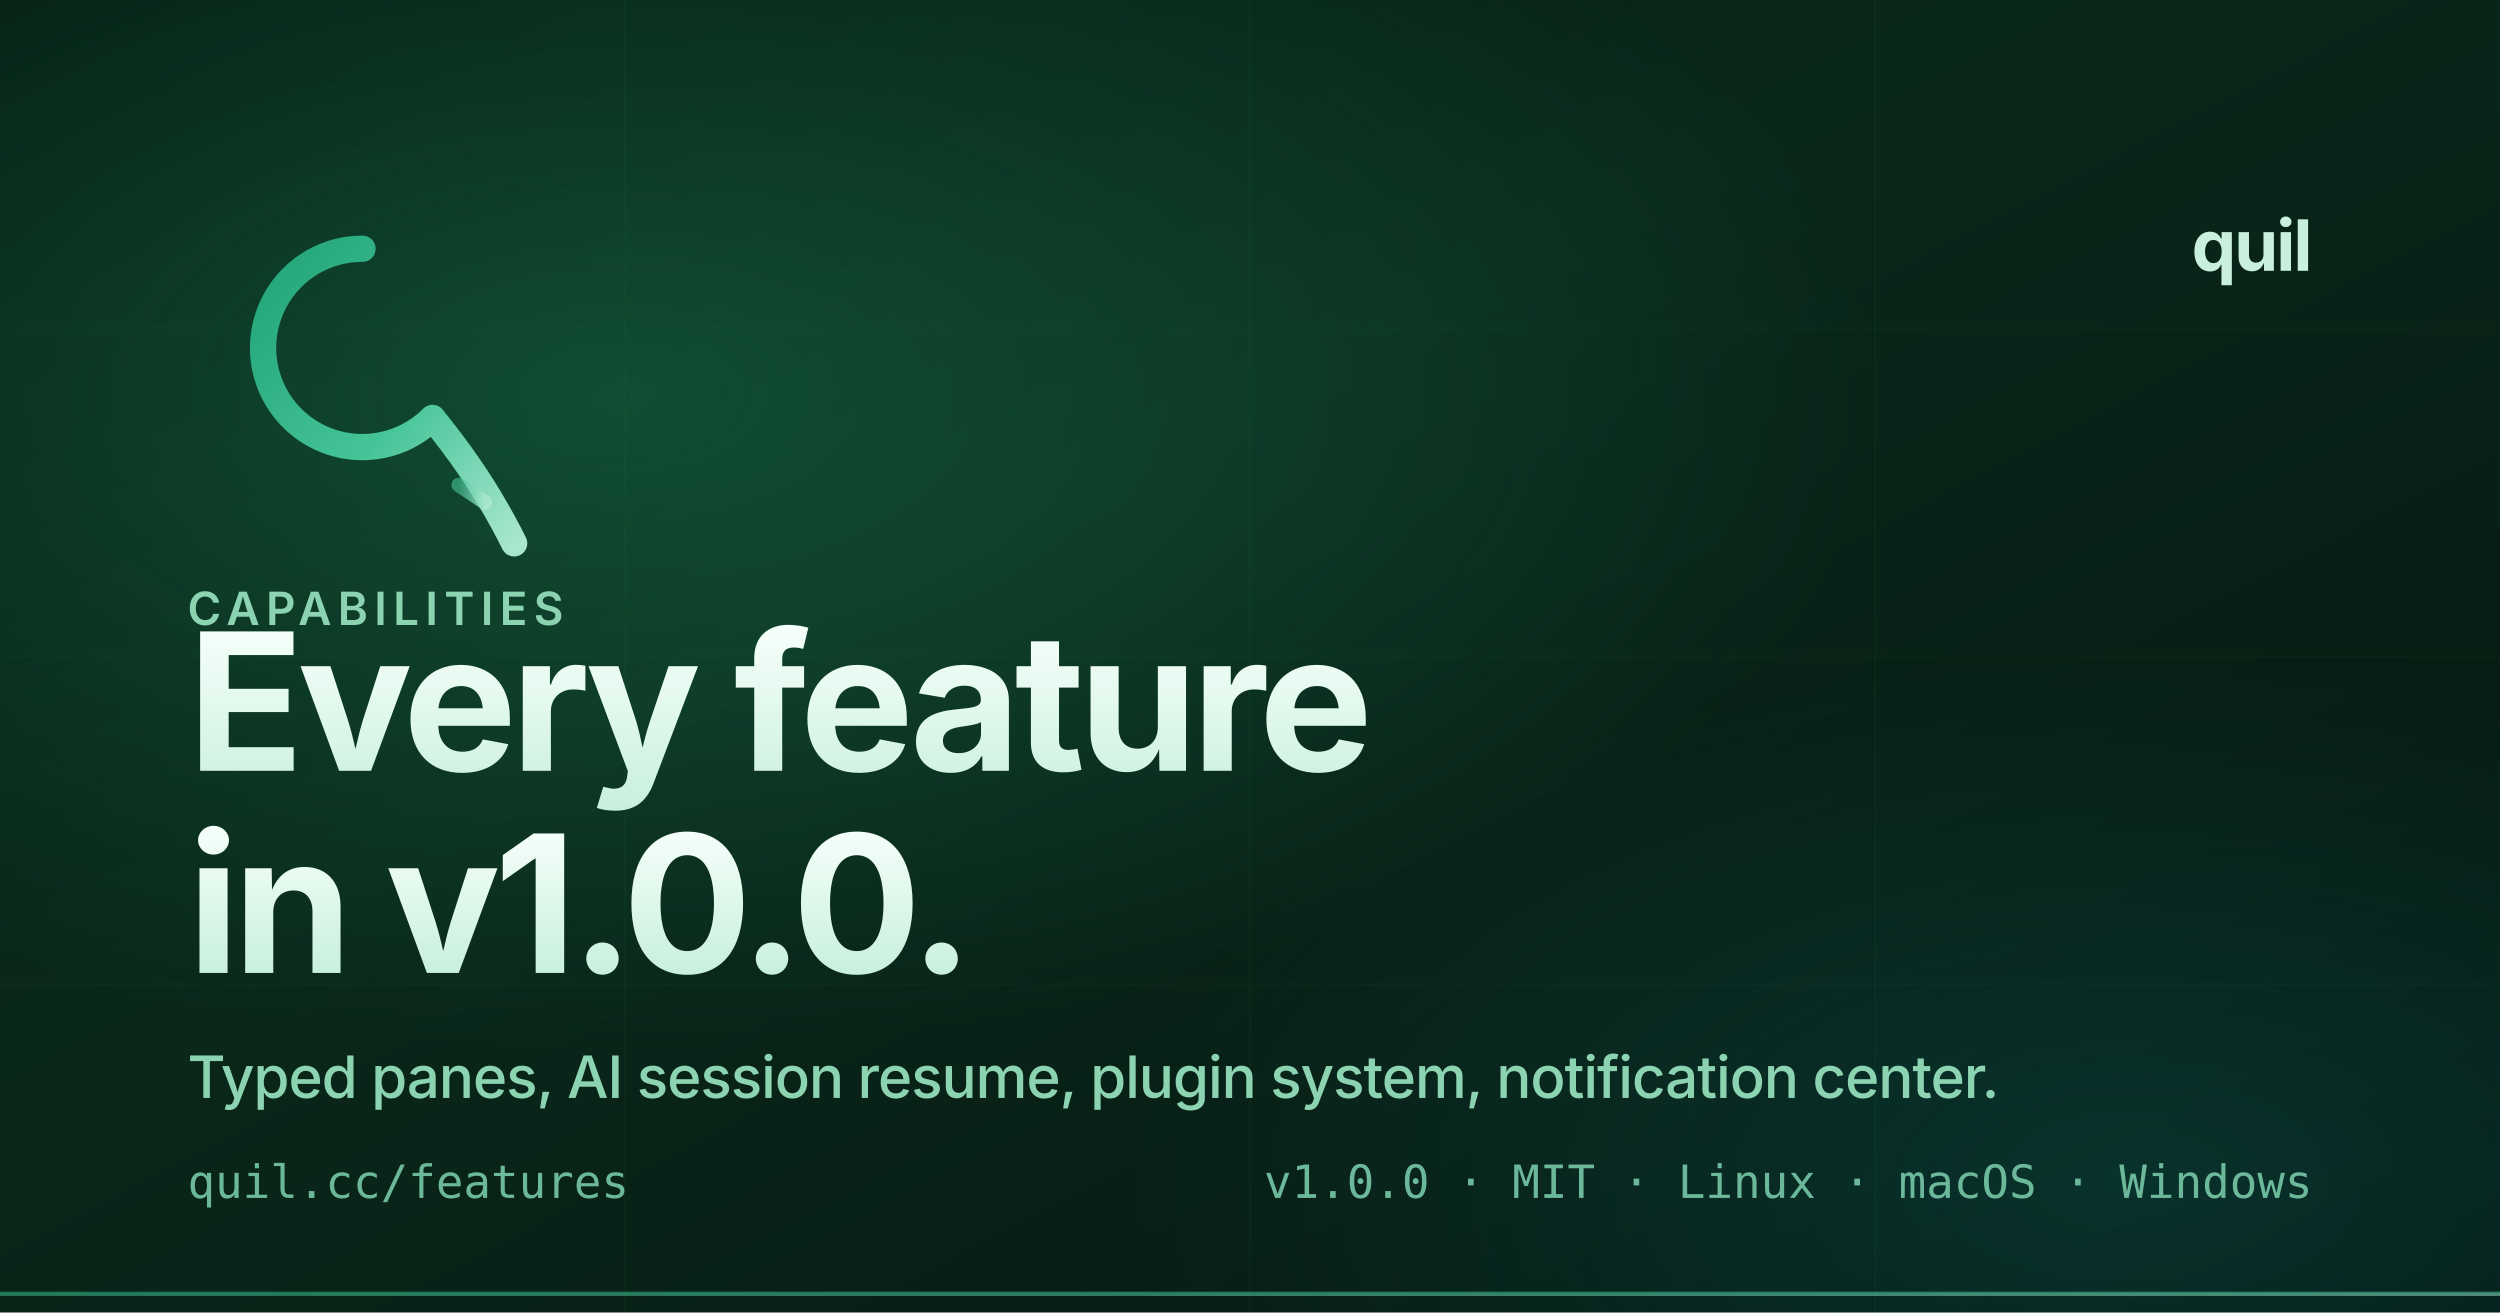
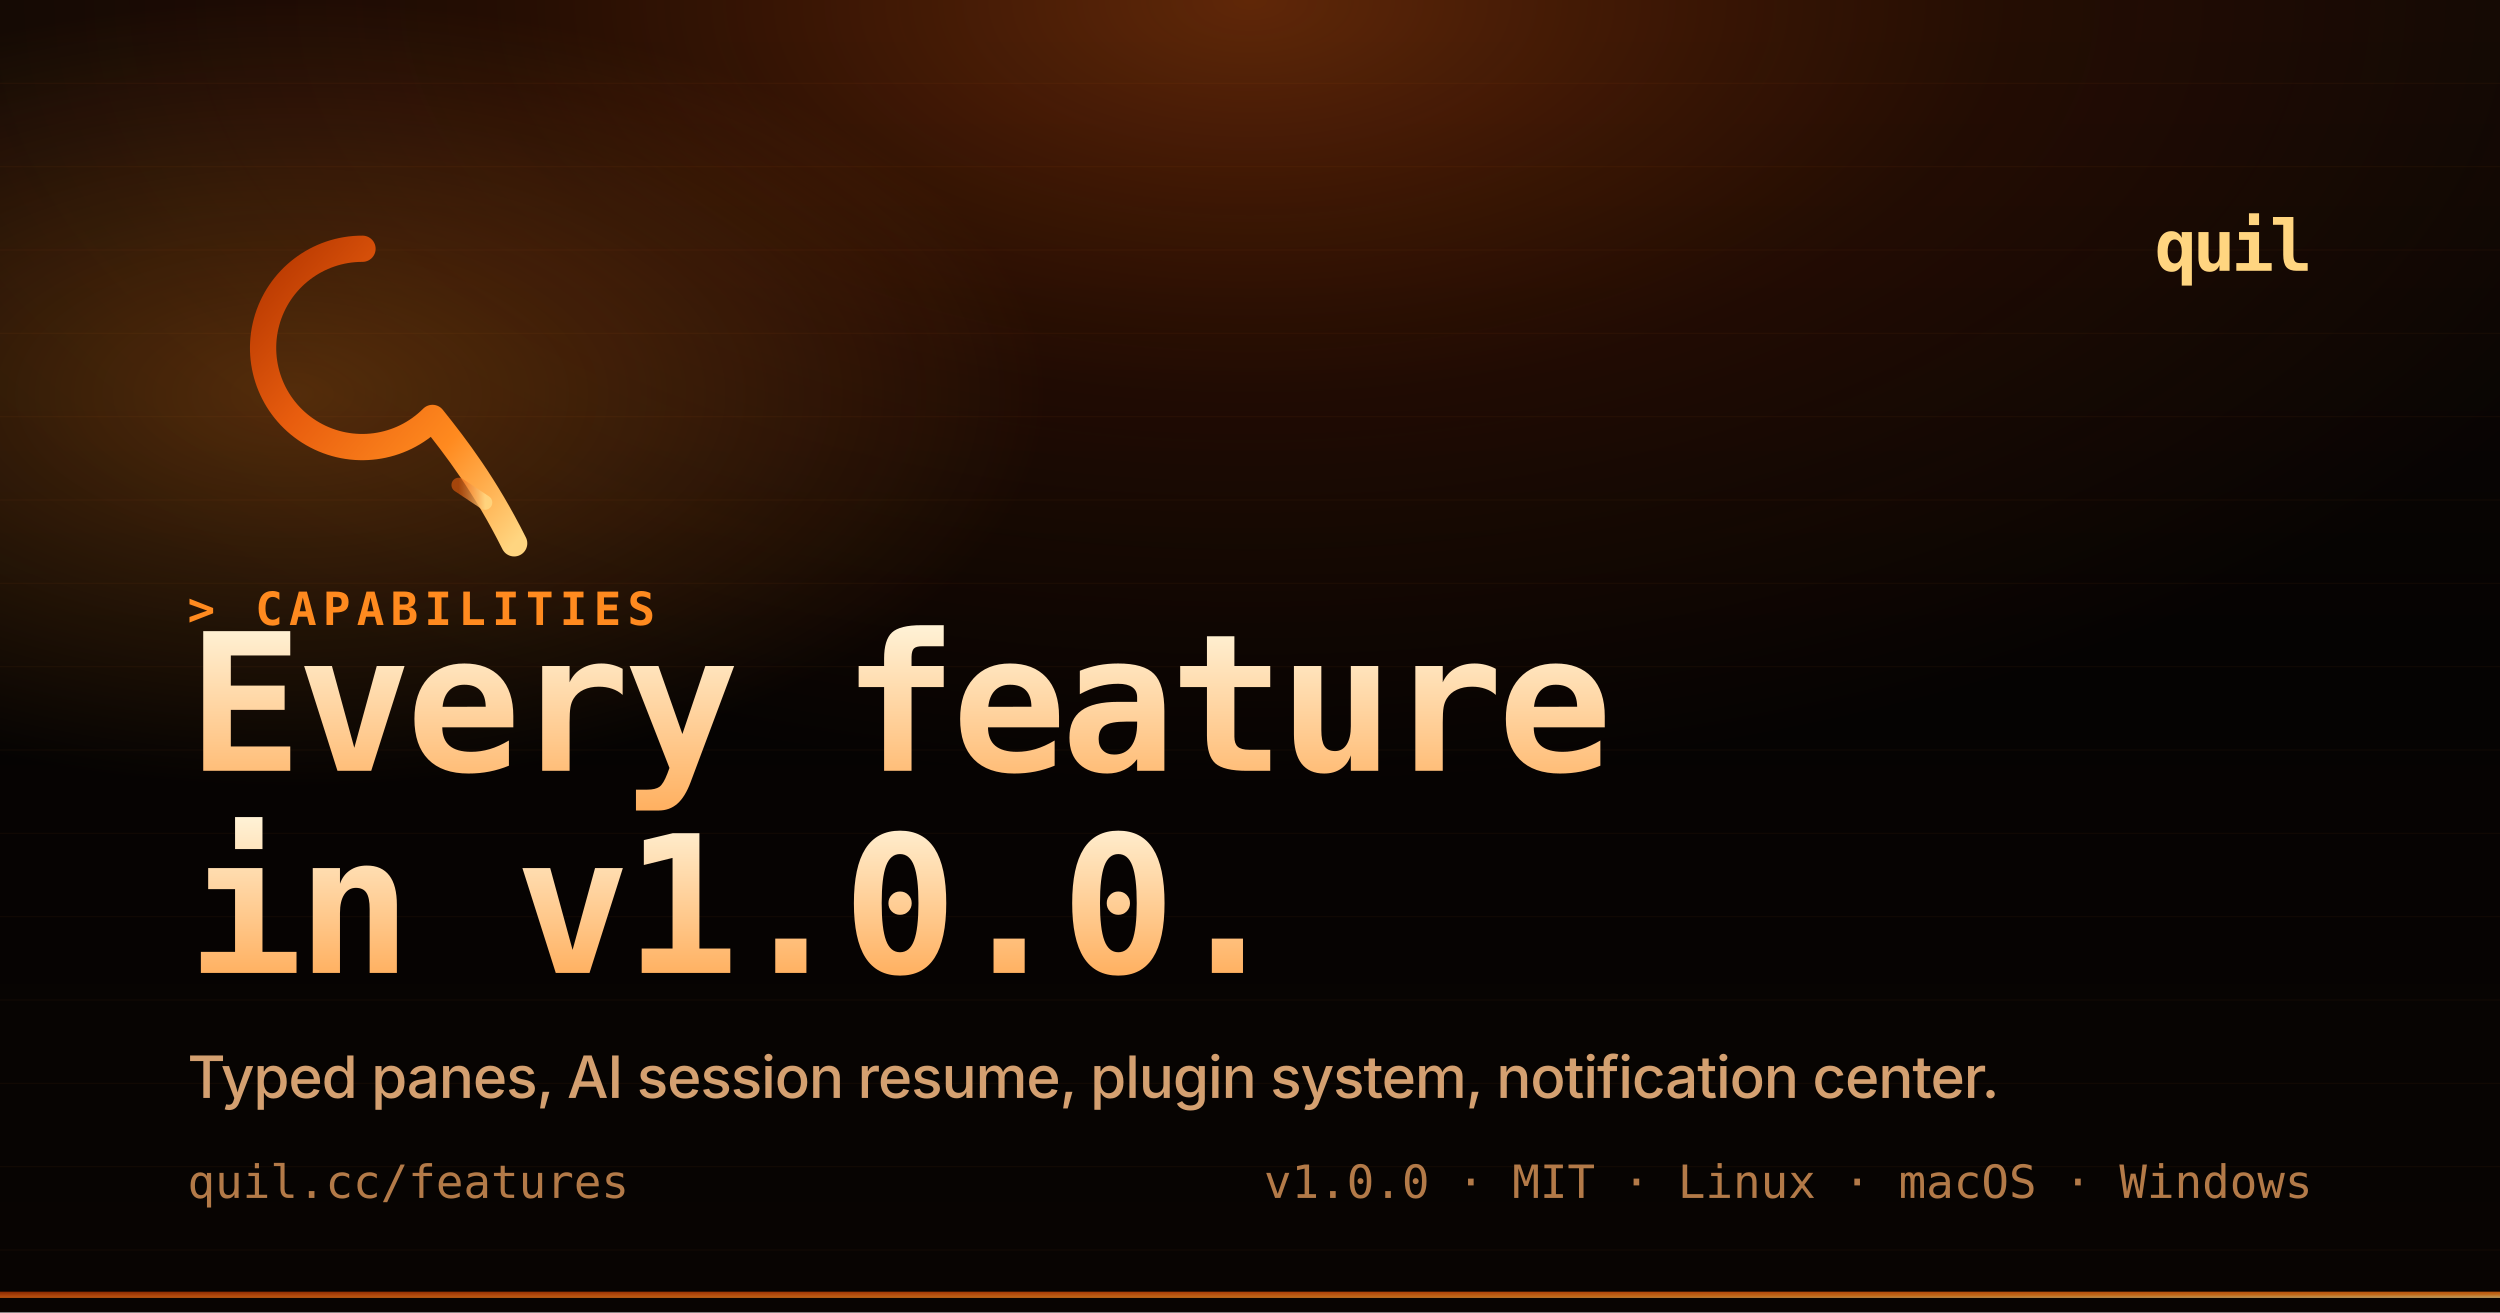
<svg xmlns="http://www.w3.org/2000/svg" viewBox="0 0 1200 630" width="1200" height="630" role="img" aria-label="Quil — Every feature in v1.0.0.">
  <defs>
-     <linearGradient id="bg" x1="0%" y1="0%" x2="100%" y2="100%">
-       <stop offset="0%" stop-color="#051A10" />
-       <stop offset="40%" stop-color="#0A281A" />
-       <stop offset="100%" stop-color="#061510" />
+     <linearGradient id="bg" x1="0%" y1="0%" x2="0%" y2="100%">
+       <stop offset="0%" stop-color="#0D0704" />
+       <stop offset="50%" stop-color="#050302" />
+       <stop offset="100%" stop-color="#080402" />
    </linearGradient>
-     <radialGradient id="glowEmerald" cx="25%" cy="30%" r="50%">
-       <stop offset="0%" stop-color="#1F9968" stop-opacity="0.35" />
-       <stop offset="100%" stop-color="#1F9968" stop-opacity="0" />
+     <radialGradient id="glowEmber" cx="50%" cy="0%" r="60%">
+       <stop offset="0%" stop-color="#E85D0E" stop-opacity="0.38" />
+       <stop offset="50%" stop-color="#B33500" stop-opacity="0.14" />
+       <stop offset="100%" stop-color="#B33500" stop-opacity="0" />
    </radialGradient>
-     <radialGradient id="glowTeal" cx="85%" cy="90%" r="40%">
-       <stop offset="0%" stop-color="#0E8A8A" stop-opacity="0.22" />
-       <stop offset="100%" stop-color="#0E8A8A" stop-opacity="0" />
+     <radialGradient id="glowBrand" cx="12%" cy="30%" r="30%">
+       <stop offset="0%" stop-color="#FF8A1F" stop-opacity="0.28" />
+       <stop offset="100%" stop-color="#FF8A1F" stop-opacity="0" />
    </radialGradient>
    <linearGradient id="ogStroke" x1="0%" y1="0%" x2="100%" y2="100%">
-       <stop offset="0%" stop-color="#22A478" />
-       <stop offset="55%" stop-color="#45C498" />
-       <stop offset="100%" stop-color="#A8E6CE" />
+       <stop offset="0%" stop-color="#B33500" />
+       <stop offset="35%" stop-color="#E85D0E" />
+       <stop offset="70%" stop-color="#FF8A1F" />
+       <stop offset="100%" stop-color="#FFD580" />
    </linearGradient>
    <linearGradient id="ogBarb" x1="0%" y1="0%" x2="100%" y2="0%">
-       <stop offset="0%" stop-color="#45C498" stop-opacity="0.6" />
-       <stop offset="100%" stop-color="#A8E6CE" stop-opacity="0.9" />
+       <stop offset="0%" stop-color="#E85D0E" stop-opacity="0.6" />
+       <stop offset="100%" stop-color="#FFD580" stop-opacity="0.9" />
    </linearGradient>
    <linearGradient id="ogTitle" x1="0%" y1="0%" x2="0%" y2="100%">
-       <stop offset="0%" stop-color="#F6FFFB" />
-       <stop offset="100%" stop-color="#C8F0DC" />
+       <stop offset="0%" stop-color="#FFF2D6" />
+       <stop offset="100%" stop-color="#FFB060" />
    </linearGradient>
  </defs>
  <rect x="0" y="0" width="1200" height="630" fill="url(#bg)" />
-   <rect x="0" y="0" width="1200" height="630" fill="url(#glowEmerald)" />
-   <rect x="0" y="0" width="1200" height="630" fill="url(#glowTeal)" />
-   <g stroke="#1A8552" stroke-width="1" stroke-opacity="0.06">
-     <line x1="0" y1="157.5" x2="1200" y2="157.5" />
-     <line x1="0" y1="315" x2="1200" y2="315" />
-     <line x1="0" y1="472.5" x2="1200" y2="472.5" />
-     <line x1="300" y1="0" x2="300" y2="630" />
-     <line x1="600" y1="0" x2="600" y2="630" />
-     <line x1="900" y1="0" x2="900" y2="630" />
+   <rect x="0" y="0" width="1200" height="630" fill="url(#glowEmber)" />
+   <rect x="0" y="0" width="1200" height="630" fill="url(#glowBrand)" />
+   <g stroke="#FF8A1F" stroke-width="0.5" stroke-opacity="0.05">
+     <line x1="0" y1="40" x2="1200" y2="40" />
+     <line x1="0" y1="80" x2="1200" y2="80" />
+     <line x1="0" y1="120" x2="1200" y2="120" />
+     <line x1="0" y1="160" x2="1200" y2="160" />
+     <line x1="0" y1="200" x2="1200" y2="200" />
+     <line x1="0" y1="240" x2="1200" y2="240" />
+     <line x1="0" y1="280" x2="1200" y2="280" />
+     <line x1="0" y1="320" x2="1200" y2="320" />
+     <line x1="0" y1="360" x2="1200" y2="360" />
+     <line x1="0" y1="400" x2="1200" y2="400" />
+     <line x1="0" y1="440" x2="1200" y2="440" />
+     <line x1="0" y1="480" x2="1200" y2="480" />
+     <line x1="0" y1="520" x2="1200" y2="520" />
+     <line x1="0" y1="560" x2="1200" y2="560" />
+     <line x1="0" y1="600" x2="1200" y2="600" />
  </g>
  <g transform="translate(90, 90) scale(1.4)">
    <path d="M 60 21          A 34 34 0 1 0 84 79          C 92 89 102 102 112 122" fill="none" stroke="url(#ogStroke)" stroke-width="9" stroke-linecap="round" stroke-linejoin="round" />
    <path d="M 102 108 L 93 102" fill="none" stroke="url(#ogBarb)" stroke-width="5" stroke-linecap="round" />
  </g>
-   <text x="1110" y="130" text-anchor="end" font-family="'Inter', 'SF Pro Display', system-ui, sans-serif" font-size="34" font-weight="700" letter-spacing="-1" fill="#C8F0DC">quil</text>
-   <text x="90" y="300" font-family="'Inter', 'SF Pro Display', system-ui, sans-serif" font-size="22" font-weight="600" letter-spacing="3" fill="#8CD4B1">CAPABILITIES</text>
-   <text x="90" y="370" font-family="'Inter', 'SF Pro Display', system-ui, sans-serif" font-size="92" font-weight="700" letter-spacing="-3" fill="url(#ogTitle)">Every feature</text>
-   <text x="90" y="467" font-family="'Inter', 'SF Pro Display', system-ui, sans-serif" font-size="92" font-weight="700" letter-spacing="-3" fill="url(#ogTitle)">in v1.0.0.</text>
-   <text x="90" y="527" font-family="'Inter', 'SF Pro Display', system-ui, sans-serif" font-size="28" font-weight="500" letter-spacing="-0.5" fill="#8CD4B1">Typed panes, AI session resume, plugin system, notification center.</text>
-   <g font-family="'JetBrains Mono', ui-monospace, monospace" font-size="22" fill="#6BB89A">
+   <text x="1110" y="130" text-anchor="end" font-family="'JetBrains Mono', 'SF Mono', ui-monospace, monospace" font-size="34" font-weight="700" letter-spacing="-2" fill="#FFD580">quil</text>
+   <text x="90" y="300" font-family="'JetBrains Mono', 'SF Mono', ui-monospace, monospace" font-size="22" font-weight="700" letter-spacing="3" fill="#FF8A1F">&gt; CAPABILITIES</text>
+   <text x="90" y="370" font-family="'JetBrains Mono', 'SF Mono', ui-monospace, monospace" font-size="92" font-weight="700" letter-spacing="-3" fill="url(#ogTitle)">Every feature</text>
+   <text x="90" y="467" font-family="'JetBrains Mono', 'SF Mono', ui-monospace, monospace" font-size="92" font-weight="700" letter-spacing="-3" fill="url(#ogTitle)">in v1.0.0.</text>
+   <text x="90" y="527" font-family="'Inter', 'SF Pro Display', system-ui, sans-serif" font-size="28" font-weight="500" letter-spacing="-0.5" fill="#D4A070">Typed panes, AI session resume, plugin system, notification center.</text>
+   <g font-family="'JetBrains Mono', ui-monospace, monospace" font-size="22" fill="#B37A48">
    <text x="90" y="575">quil.cc/features</text>
    <text x="1110" y="575" text-anchor="end">v1.0.0  ·  MIT  ·  Linux · macOS · Windows</text>
  </g>
-   <rect x="0" y="620" width="1200" height="2" fill="url(#ogStroke)" opacity="0.6" />
+   <rect x="0" y="620" width="1200" height="3" fill="url(#ogStroke)" opacity="0.75" />
</svg>
